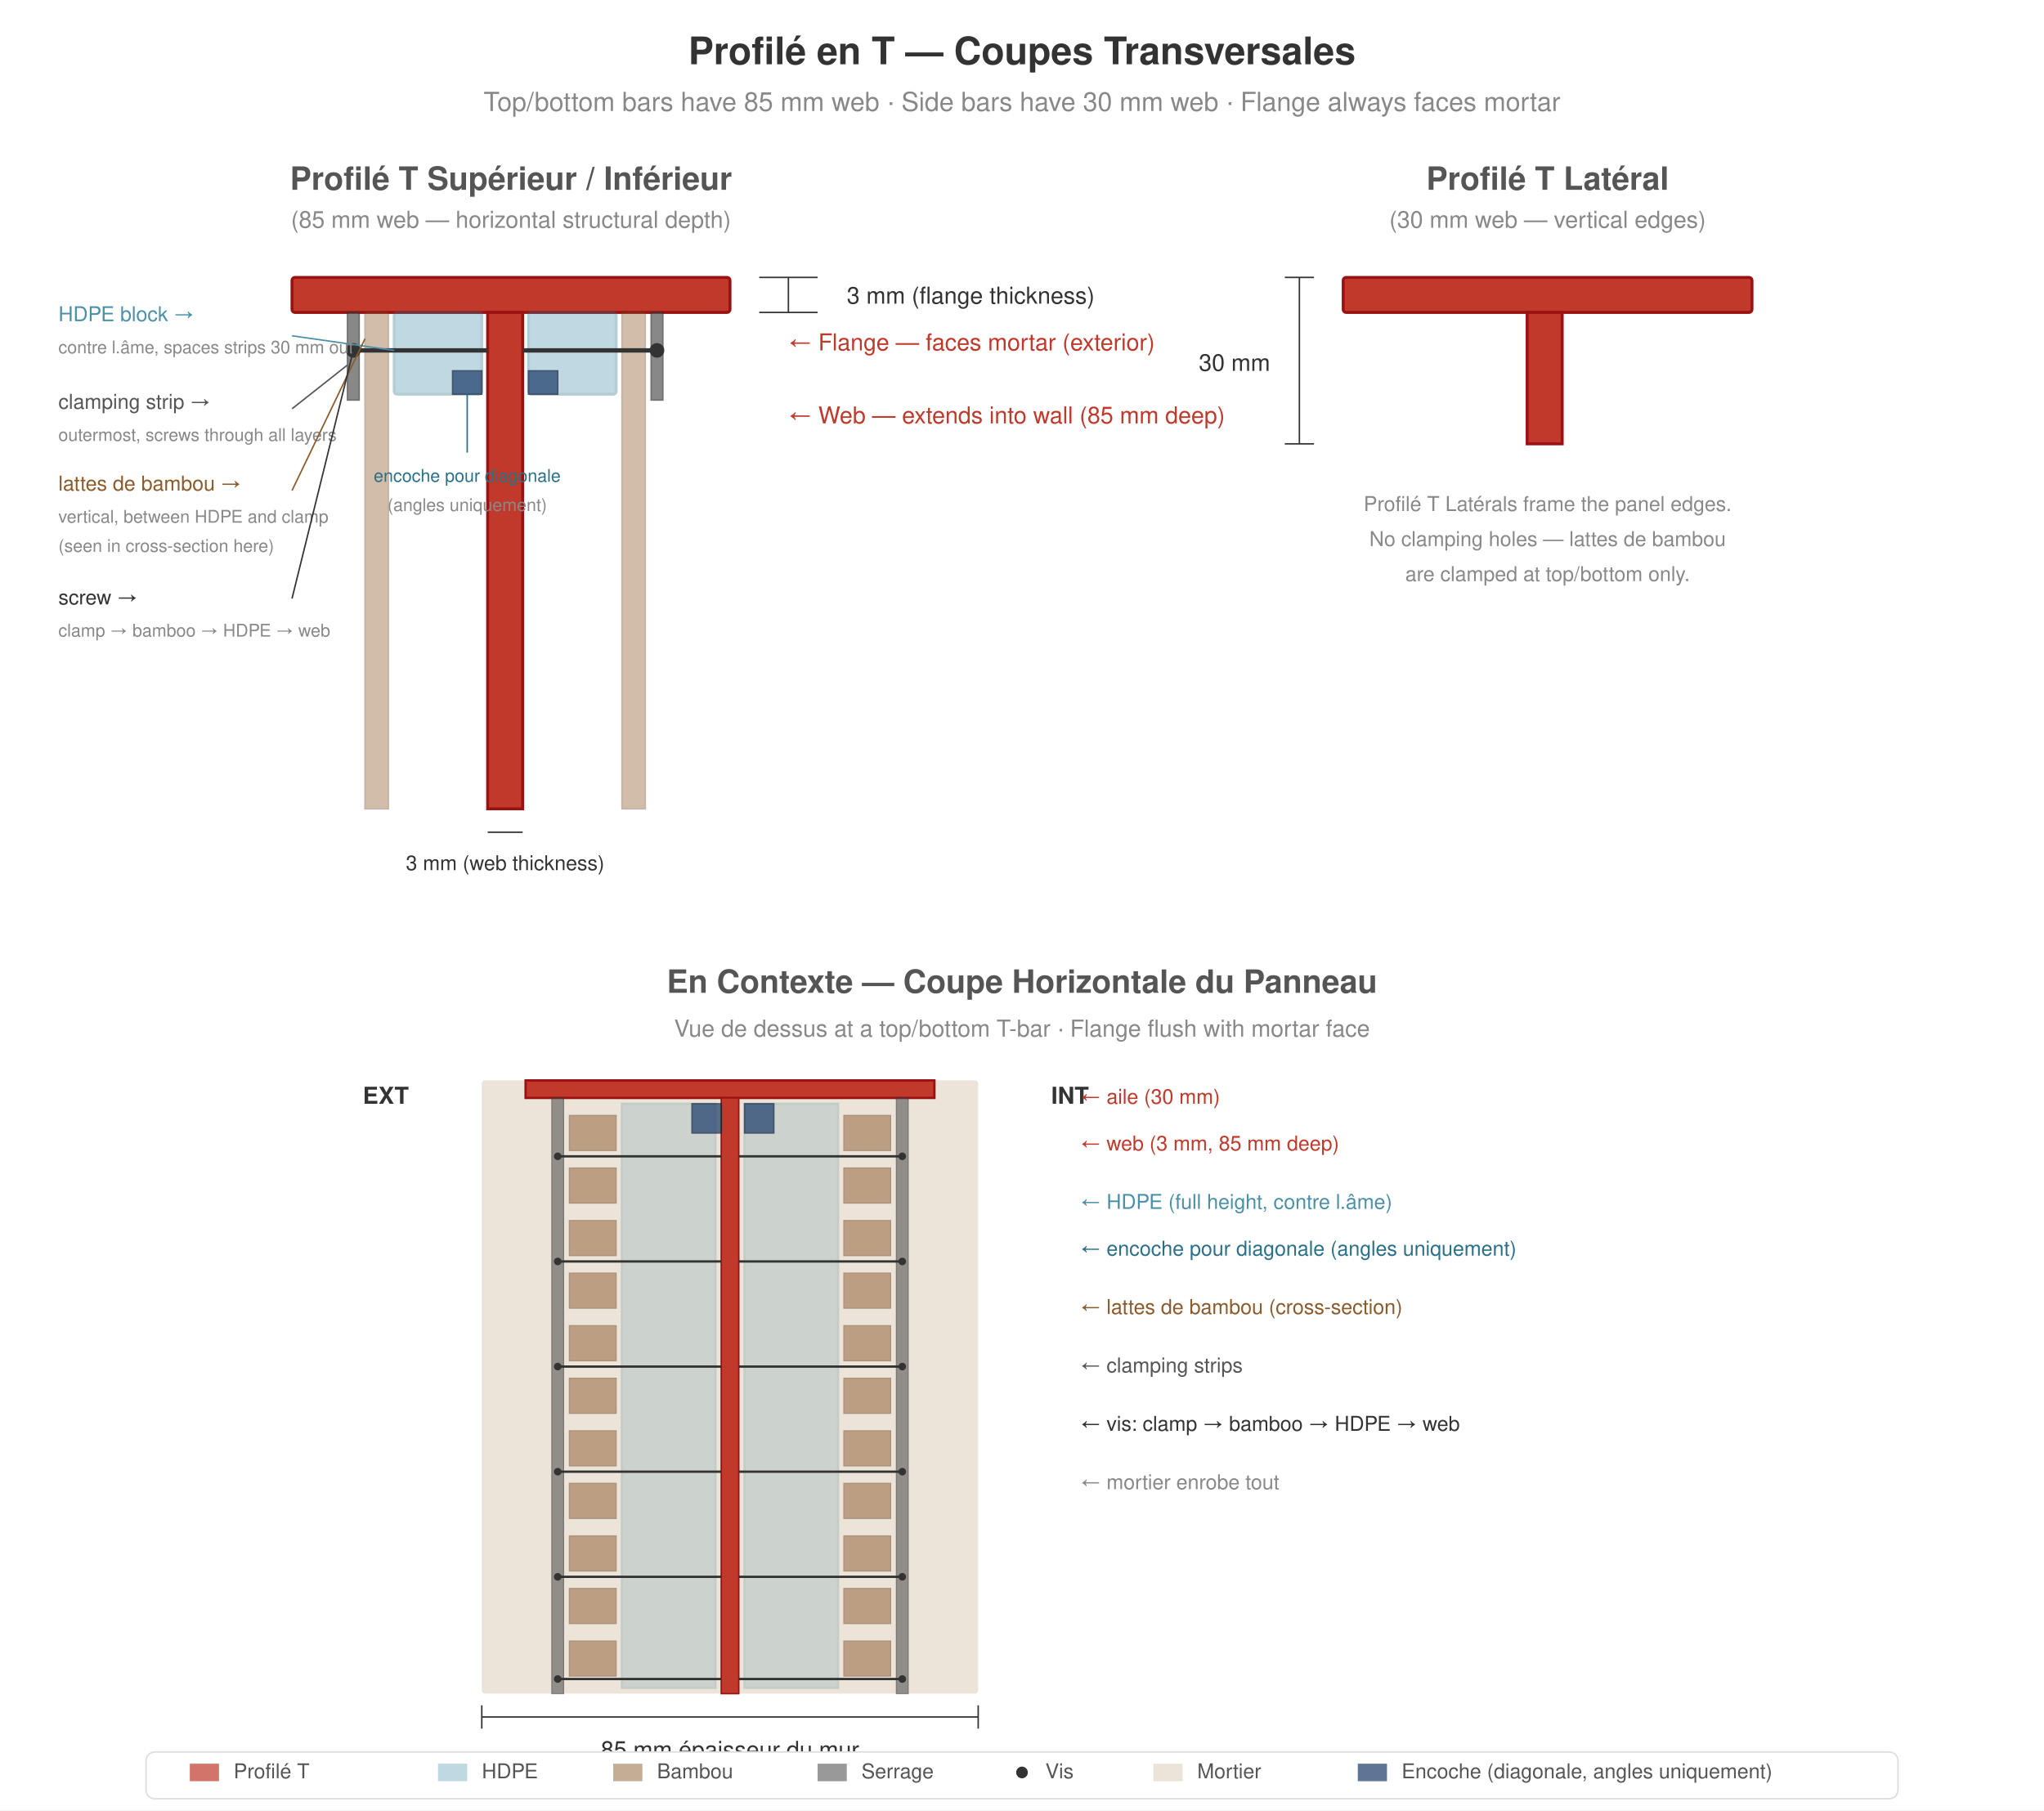
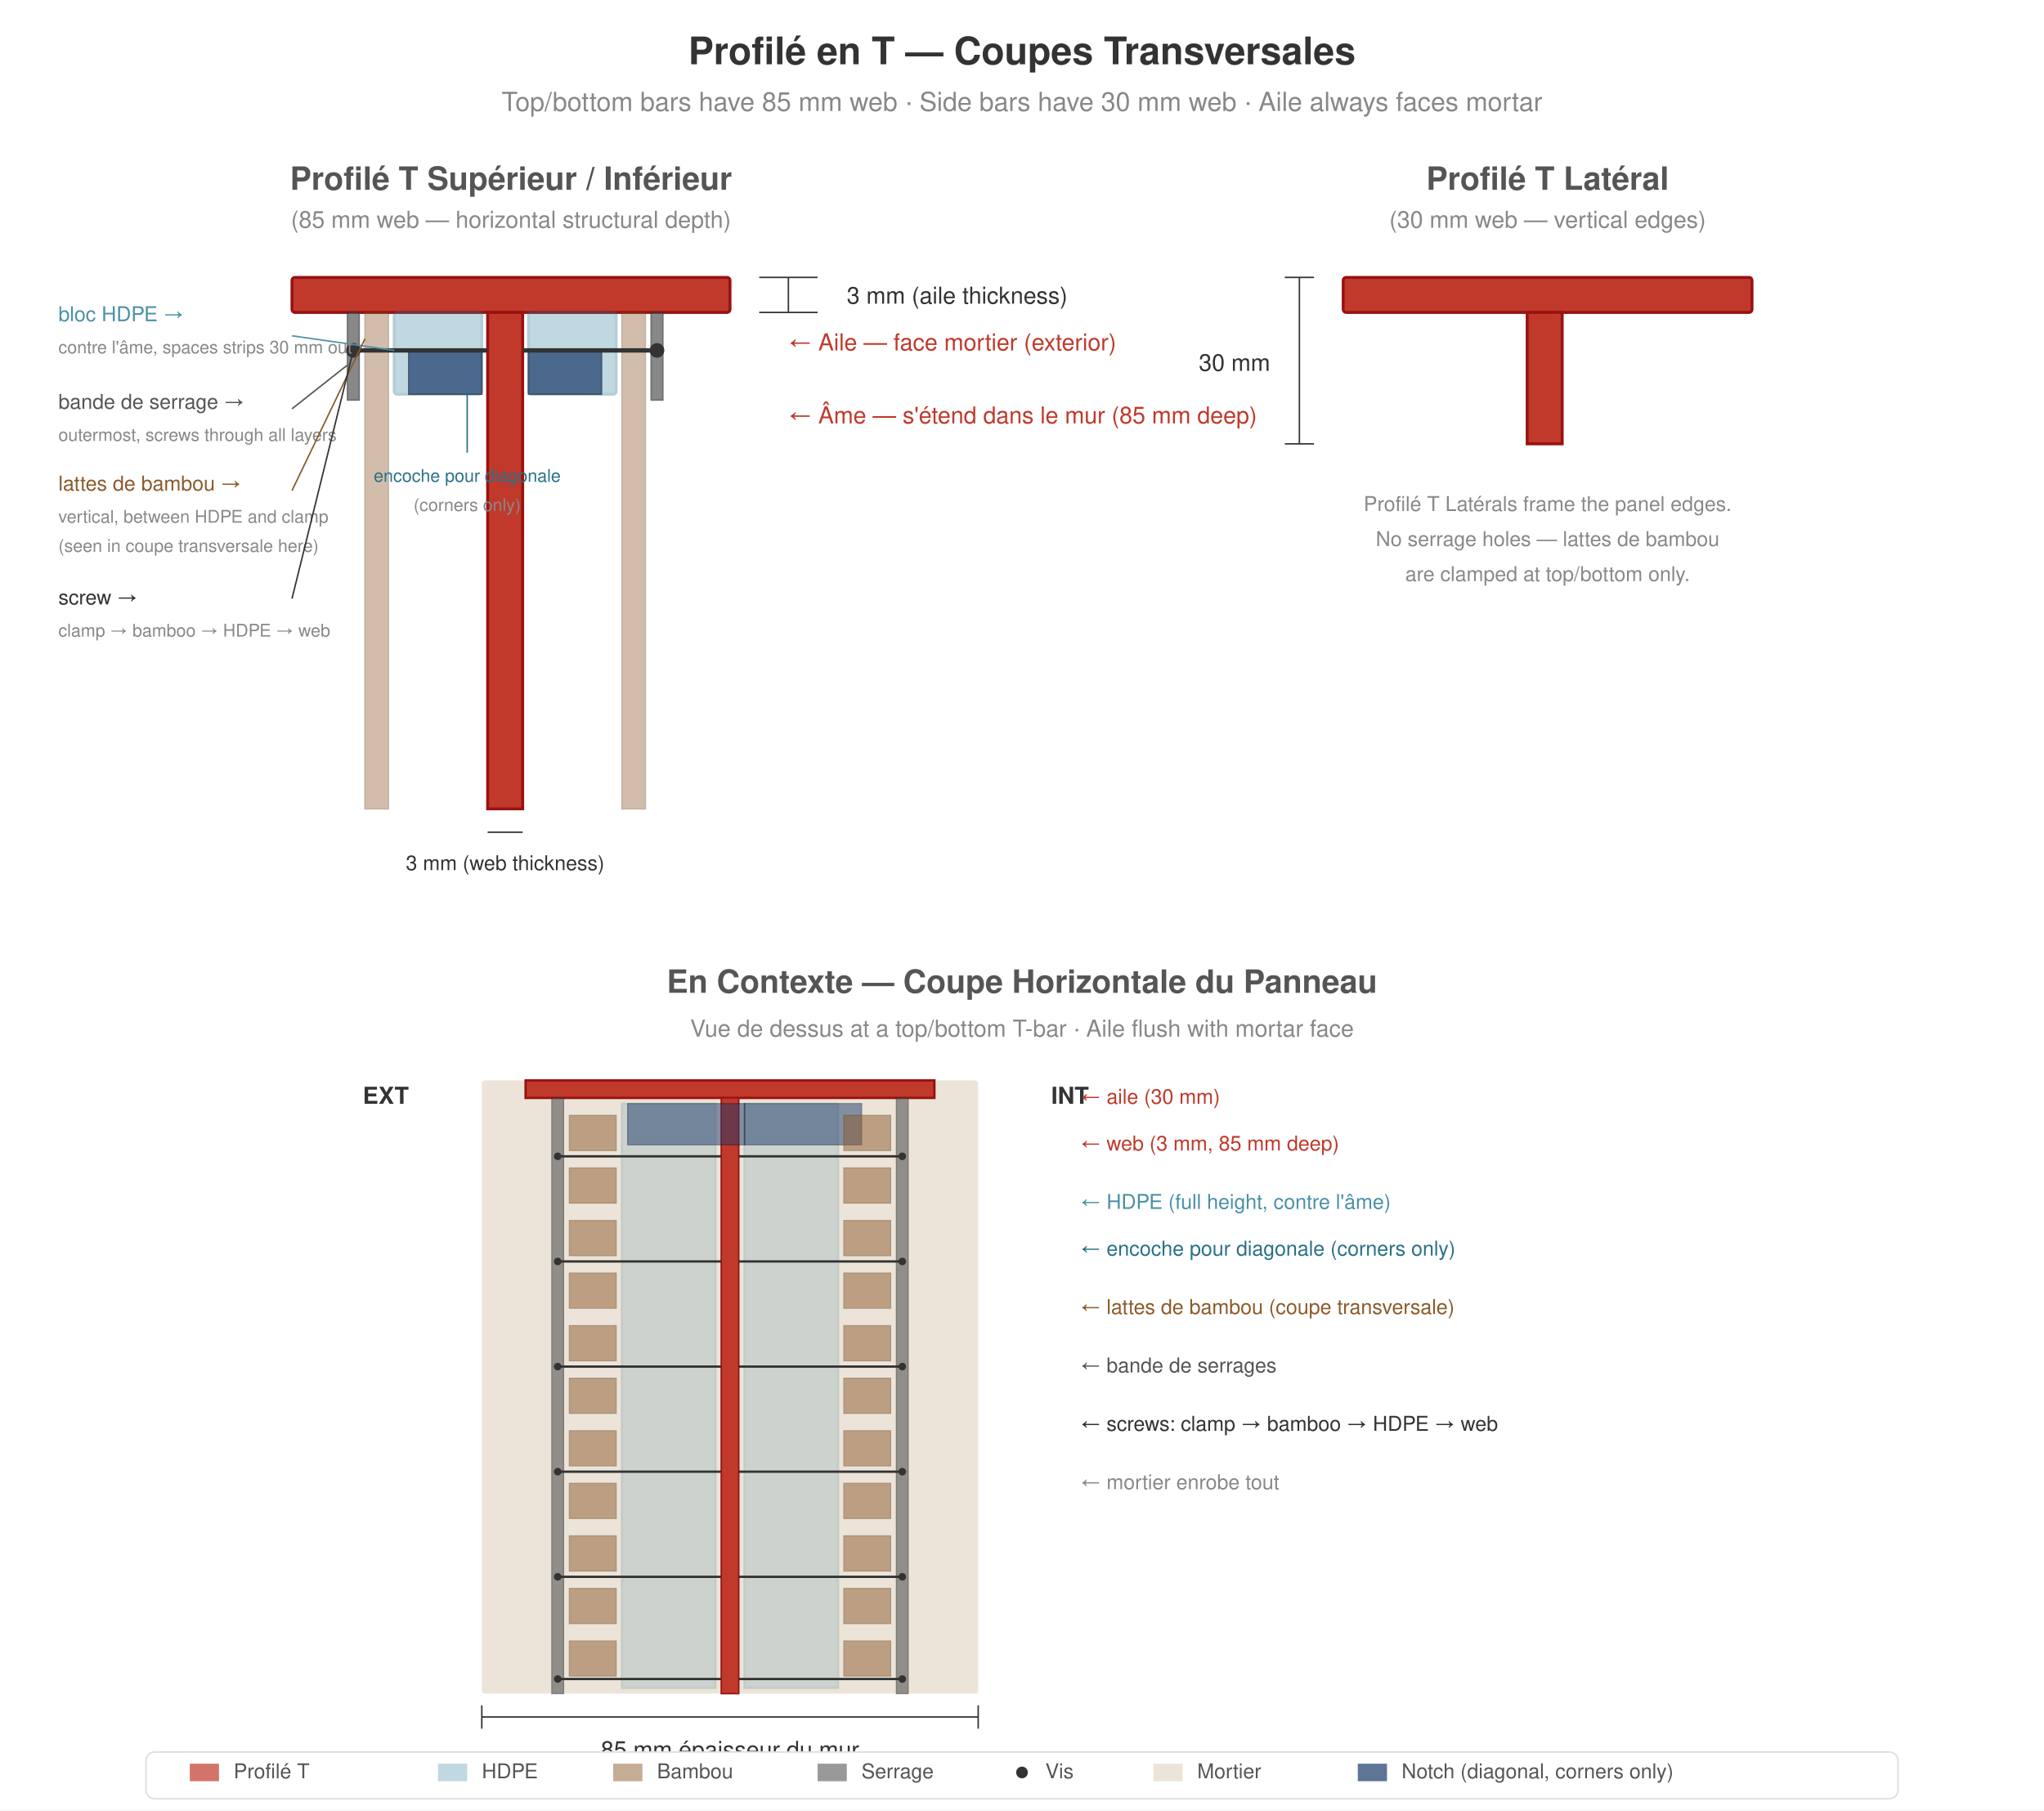
<svg xmlns="http://www.w3.org/2000/svg" viewBox="0 0 700 620" style="background:#ffffff">
  <rect width="100%" height="100%" fill="white" />
  <text x="350" y="22" text-anchor="middle" font-size="13" fill="#333" font-weight="bold" font-family="Helvetica,Arial,sans-serif">Profilé en T — Coupes Transversales</text>
-   <text x="350" y="38" text-anchor="middle" font-size="9" fill="#888" font-family="Helvetica,Arial,sans-serif">Top/bottom bars have 85 mm web · Side bars have 30 mm web · Flange always faces mortar</text>
+   <text x="350" y="38" text-anchor="middle" font-size="9" fill="#888" font-family="Helvetica,Arial,sans-serif">Top/bottom bars have 85 mm web · Side bars have 30 mm web · Aile always faces mortar</text>
  <text x="175" y="65" text-anchor="middle" font-size="11" fill="#555" font-weight="bold" font-family="Helvetica,Arial,sans-serif">Profilé T Supérieur / Inférieur</text>
  <text x="175" y="78" text-anchor="middle" font-size="8" fill="#888" font-family="Helvetica,Arial,sans-serif">(85 mm web — horizontal structural depth)</text>
  <rect x="100" y="95" width="150" height="12" fill="#c0392b" stroke="#911" stroke-width="1" rx="1" />
  <rect x="167" y="107" width="12" height="170" fill="#c0392b" stroke="#911" stroke-width="1" />
  <rect x="135" y="107" width="30" height="28" fill="#4a90a8" opacity="0.35" stroke="#2a7088" stroke-width="1" rx="1" />
-   <rect x="155" y="127" width="10" height="8" fill="#1a3a6a" opacity="0.7" stroke="#0d1f3c" stroke-width="0.5" />
+   <rect x="140" y="120" width="25" height="15" fill="#1a3a6a" opacity="0.7" stroke="#0d1f3c" stroke-width="0.5" />
  <rect x="181" y="107" width="30" height="28" fill="#4a90a8" opacity="0.35" stroke="#2a7088" stroke-width="1" rx="1" />
-   <rect x="181" y="127" width="10" height="8" fill="#1a3a6a" opacity="0.7" stroke="#0d1f3c" stroke-width="0.5" />
+   <rect x="181" y="120" width="25" height="15" fill="#1a3a6a" opacity="0.7" stroke="#0d1f3c" stroke-width="0.5" />
  <rect x="125" y="107" width="8" height="170" fill="#8B5A2B" opacity="0.4" stroke="#6a4020" stroke-width="0.5" />
  <rect x="213" y="107" width="8" height="170" fill="#8B5A2B" opacity="0.4" stroke="#6a4020" stroke-width="0.5" />
  <rect x="119" y="107" width="4" height="30" fill="#555" opacity="0.7" stroke="#333" stroke-width="0.5" />
  <rect x="223" y="107" width="4" height="30" fill="#555" opacity="0.7" stroke="#333" stroke-width="0.5" />
  <line x1="121" y1="120" x2="167" y2="120" stroke="#333" stroke-width="1.5" />
  <circle cx="121" cy="120" r="2.5" fill="#333" />
  <line x1="225" y1="120" x2="179" y2="120" stroke="#333" stroke-width="1.5" />
  <circle cx="225" cy="120" r="2.5" fill="#333" />
  <line x1="160" y1="135" x2="160" y2="155" stroke="#2a7088" stroke-width="0.5" />
  <text x="160" y="165" text-anchor="middle" font-size="6" fill="#2a7088" font-family="Helvetica,Arial,sans-serif">encoche pour diagonale</text>
-   <text x="160" y="175" text-anchor="middle" font-size="6" fill="#888" font-family="Helvetica,Arial,sans-serif">(angles uniquement)</text>
+   <text x="160" y="175" text-anchor="middle" font-size="6" fill="#888" font-family="Helvetica,Arial,sans-serif">(corners only)</text>
  <line x1="260" y1="95" x2="280" y2="95" stroke="#333" stroke-width="0.5" />
  <line x1="260" y1="107" x2="280" y2="107" stroke="#333" stroke-width="0.5" />
  <line x1="270" y1="95" x2="270" y2="107" stroke="#333" stroke-width="0.5" />
-   <text x="290" y="104" font-size="8" fill="#333" font-family="Helvetica,Arial,sans-serif">3 mm (flange thickness)</text>
+   <text x="290" y="104" font-size="8" fill="#333" font-family="Helvetica,Arial,sans-serif">3 mm (aile thickness)</text>
  <line x1="167" y1="285" x2="179" y2="285" stroke="#333" stroke-width="0.5" />
  <text x="173" y="298" text-anchor="middle" font-size="7" fill="#333" font-family="Helvetica,Arial,sans-serif">3 mm (web thickness)</text>
  <g font-family="Helvetica,Arial,sans-serif">
-     <text x="270" y="120" font-size="8" fill="#c0392b">← Flange — faces mortar (exterior)</text>
-     <text x="270" y="145" font-size="8" fill="#c0392b">← Web — extends into wall (85 mm deep)</text>
+     <text x="270" y="120" font-size="8" fill="#c0392b">← Aile — face mortier (exterior)</text>
+     <text x="270" y="145" font-size="8" fill="#c0392b">← Âme — s'étend dans le mur (85 mm deep)</text>
    <line x1="135" y1="120" x2="100" y2="115" stroke="#4a90a8" stroke-width="0.5" />
-     <text x="20" y="110" font-size="7" fill="#4a90a8">HDPE block →</text>
-     <text x="20" y="121" font-size="6" fill="#888">contre l.âme, spaces strips 30 mm out</text>
+     <text x="20" y="110" font-size="7" fill="#4a90a8">bloc HDPE →</text>
+     <text x="20" y="121" font-size="6" fill="#888">contre l'âme, spaces strips 30 mm out</text>
    <line x1="119" y1="125" x2="100" y2="140" stroke="#555" stroke-width="0.5" />
-     <text x="20" y="140" font-size="7" fill="#555">clamping strip →</text>
+     <text x="20" y="140" font-size="7" fill="#555">bande de serrage →</text>
    <text x="20" y="151" font-size="6" fill="#888">outermost, screws through all layers</text>
    <line x1="125" y1="116" x2="100" y2="168" stroke="#8B5A2B" stroke-width="0.5" />
    <text x="20" y="168" font-size="7" fill="#8B5A2B">lattes de bambou →</text>
    <text x="20" y="179" font-size="6" fill="#888">vertical, between HDPE and clamp</text>
-     <text x="20" y="189" font-size="6" fill="#888">(seen in cross-section here)</text>
+     <text x="20" y="189" font-size="6" fill="#888">(seen in coupe transversale here)</text>
    <line x1="121" y1="120" x2="100" y2="205" stroke="#333" stroke-width="0.5" />
    <text x="20" y="207" font-size="7" fill="#333">screw →</text>
    <text x="20" y="218" font-size="6" fill="#888">clamp → bamboo → HDPE → web</text>
  </g>
  <text x="530" y="65" text-anchor="middle" font-size="11" fill="#555" font-weight="bold" font-family="Helvetica,Arial,sans-serif">Profilé T Latéral</text>
  <text x="530" y="78" text-anchor="middle" font-size="8" fill="#888" font-family="Helvetica,Arial,sans-serif">(30 mm web — vertical edges)</text>
  <rect x="460" y="95" width="140" height="12" fill="#c0392b" stroke="#911" stroke-width="1" rx="1" />
  <rect x="523" y="107" width="12" height="45" fill="#c0392b" stroke="#911" stroke-width="1" />
  <line x1="445" y1="95" x2="445" y2="152" stroke="#333" stroke-width="0.5" />
  <line x1="440" y1="95" x2="450" y2="95" stroke="#333" stroke-width="0.5" />
  <line x1="440" y1="152" x2="450" y2="152" stroke="#333" stroke-width="0.5" />
  <text x="435" y="127" text-anchor="end" font-size="8" fill="#333" font-family="Helvetica,Arial,sans-serif">30 mm</text>
  <text x="530" y="175" text-anchor="middle" font-size="7" fill="#888" font-family="Helvetica,Arial,sans-serif">Profilé T Latérals frame the panel edges.</text>
-   <text x="530" y="187" text-anchor="middle" font-size="7" fill="#888" font-family="Helvetica,Arial,sans-serif">No clamping holes — lattes de bambou</text>
+   <text x="530" y="187" text-anchor="middle" font-size="7" fill="#888" font-family="Helvetica,Arial,sans-serif">No serrage holes — lattes de bambou</text>
  <text x="530" y="199" text-anchor="middle" font-size="7" fill="#888" font-family="Helvetica,Arial,sans-serif">are clamped at top/bottom only.</text>
  <text x="350" y="340" text-anchor="middle" font-size="11" fill="#555" font-weight="bold" font-family="Helvetica,Arial,sans-serif">En Contexte — Coupe Horizontale du Panneau</text>
-   <text x="350" y="355" text-anchor="middle" font-size="8" fill="#888" font-family="Helvetica,Arial,sans-serif">Vue de dessus at a top/bottom T-bar · Flange flush with mortar face</text>
+   <text x="350" y="355" text-anchor="middle" font-size="8" fill="#888" font-family="Helvetica,Arial,sans-serif">Vue de dessus at a top/bottom T-bar · Aile flush with mortar face</text>
  <g transform="translate(0, 370)">
    <rect x="165" y="0" width="170" height="210" fill="#d4c4a8" opacity="0.45" rx="1" />
    <rect x="180" y="0" width="140" height="6" fill="#c0392b" stroke="#911" stroke-width="0.8" />
    <rect x="247" y="6" width="6" height="204" fill="#c0392b" stroke="#911" stroke-width="0.5" />
    <rect x="213" y="8" width="32" height="200" fill="#4a90a8" opacity="0.2" stroke="#2a7088" stroke-width="0.8" />
    <rect x="255" y="8" width="32" height="200" fill="#4a90a8" opacity="0.2" stroke="#2a7088" stroke-width="0.8" />
-     <rect x="237" y="8" width="10" height="10" fill="#1a3a6a" opacity="0.7" stroke="#0d1f3c" stroke-width="0.5" />
-     <rect x="255" y="8" width="10" height="10" fill="#1a3a6a" opacity="0.7" stroke="#0d1f3c" stroke-width="0.5" />
+     <rect x="215" y="8" width="40" height="14" fill="#1a3a6a" opacity="0.5" stroke="#0d1f3c" stroke-width="0.5" />
+     <rect x="255" y="8" width="40" height="14" fill="#1a3a6a" opacity="0.5" stroke="#0d1f3c" stroke-width="0.5" />
    <g fill="#8B5A2B" opacity="0.5" stroke="#6a4020" stroke-width="0.4">
      <rect x="195" y="12" width="16" height="12" />
      <rect x="195" y="30" width="16" height="12" />
      <rect x="195" y="48" width="16" height="12" />
      <rect x="195" y="66" width="16" height="12" />
      <rect x="195" y="84" width="16" height="12" />
      <rect x="195" y="102" width="16" height="12" />
      <rect x="195" y="120" width="16" height="12" />
      <rect x="195" y="138" width="16" height="12" />
      <rect x="195" y="156" width="16" height="12" />
      <rect x="195" y="174" width="16" height="12" />
      <rect x="195" y="192" width="16" height="12" />
      <rect x="289" y="12" width="16" height="12" />
      <rect x="289" y="30" width="16" height="12" />
      <rect x="289" y="48" width="16" height="12" />
      <rect x="289" y="66" width="16" height="12" />
      <rect x="289" y="84" width="16" height="12" />
      <rect x="289" y="102" width="16" height="12" />
      <rect x="289" y="120" width="16" height="12" />
      <rect x="289" y="138" width="16" height="12" />
      <rect x="289" y="156" width="16" height="12" />
      <rect x="289" y="174" width="16" height="12" />
      <rect x="289" y="192" width="16" height="12" />
    </g>
    <rect x="189" y="6" width="4" height="204" fill="#555" opacity="0.6" stroke="#333" stroke-width="0.4" />
    <rect x="307" y="6" width="4" height="204" fill="#555" opacity="0.6" stroke="#333" stroke-width="0.4" />
    <g stroke="#333" stroke-width="0.8">
      <line x1="191" y1="26" x2="247" y2="26" />
      <line x1="191" y1="62" x2="247" y2="62" />
      <line x1="191" y1="98" x2="247" y2="98" />
      <line x1="191" y1="134" x2="247" y2="134" />
      <line x1="191" y1="170" x2="247" y2="170" />
      <line x1="191" y1="205" x2="247" y2="205" />
    </g>
    <g fill="#333">
      <circle cx="191" cy="26" r="1.3" />
      <circle cx="191" cy="62" r="1.3" />
      <circle cx="191" cy="98" r="1.3" />
      <circle cx="191" cy="134" r="1.3" />
      <circle cx="191" cy="170" r="1.3" />
      <circle cx="191" cy="205" r="1.3" />
    </g>
    <g stroke="#333" stroke-width="0.8">
      <line x1="309" y1="26" x2="253" y2="26" />
      <line x1="309" y1="62" x2="253" y2="62" />
      <line x1="309" y1="98" x2="253" y2="98" />
      <line x1="309" y1="134" x2="253" y2="134" />
      <line x1="309" y1="170" x2="253" y2="170" />
      <line x1="309" y1="205" x2="253" y2="205" />
    </g>
    <g fill="#333">
      <circle cx="309" cy="26" r="1.3" />
      <circle cx="309" cy="62" r="1.3" />
      <circle cx="309" cy="98" r="1.3" />
      <circle cx="309" cy="134" r="1.3" />
      <circle cx="309" cy="170" r="1.3" />
      <circle cx="309" cy="205" r="1.3" />
    </g>
    <text x="140" y="8" text-anchor="end" font-size="8" fill="#333" font-weight="bold" font-family="Helvetica,Arial,sans-serif">EXT</text>
    <text x="360" y="8" font-size="8" fill="#333" font-weight="bold" font-family="Helvetica,Arial,sans-serif">INT</text>
    <g font-family="Helvetica,Arial,sans-serif">
      <text x="370" y="8" font-size="7" fill="#c0392b">← aile (30 mm)</text>
      <text x="370" y="24" font-size="7" fill="#c0392b">← web (3 mm, 85 mm deep)</text>
-       <text x="370" y="44" font-size="7" fill="#4a90a8">← HDPE (full height, contre l.âme)</text>
-       <text x="370" y="60" font-size="7" fill="#2a7088">← encoche pour diagonale (angles uniquement)</text>
-       <text x="370" y="80" font-size="7" fill="#8B5A2B">← lattes de bambou (cross-section)</text>
-       <text x="370" y="100" font-size="7" fill="#555">← clamping strips</text>
-       <text x="370" y="120" font-size="7" fill="#333">← vis: clamp → bamboo → HDPE → web</text>
+       <text x="370" y="44" font-size="7" fill="#4a90a8">← HDPE (full height, contre l'âme)</text>
+       <text x="370" y="60" font-size="7" fill="#2a7088">← encoche pour diagonale (corners only)</text>
+       <text x="370" y="80" font-size="7" fill="#8B5A2B">← lattes de bambou (coupe transversale)</text>
+       <text x="370" y="100" font-size="7" fill="#555">← bande de serrages</text>
+       <text x="370" y="120" font-size="7" fill="#333">← screws: clamp → bamboo → HDPE → web</text>
      <text x="370" y="140" font-size="7" fill="#888">← mortier enrobe tout</text>
    </g>
    <line x1="165" y1="218" x2="335" y2="218" stroke="#333" stroke-width="0.5" />
    <line x1="165" y1="214" x2="165" y2="222" stroke="#333" stroke-width="0.5" />
    <line x1="335" y1="214" x2="335" y2="222" stroke="#333" stroke-width="0.5" />
    <text x="250" y="232" text-anchor="middle" font-size="8" fill="#333" font-family="Helvetica,Arial,sans-serif">85 mm épaisseur du mur</text>
  </g>
  <g transform="translate(50, 600)" font-family="Helvetica,Arial,sans-serif" font-size="7" fill="#555">
    <rect x="0" y="0" width="600" height="16" fill="white" stroke="#ddd" stroke-width="0.5" rx="3" />
    <rect x="15" y="4" width="10" height="6" fill="#c0392b" opacity="0.7" />
    <text x="30" y="9">Profilé T</text>
    <rect x="100" y="4" width="10" height="6" fill="#4a90a8" opacity="0.35" />
    <text x="115" y="9">HDPE</text>
    <rect x="160" y="4" width="10" height="6" fill="#8B5A2B" opacity="0.5" />
    <text x="175" y="9">Bambou</text>
    <rect x="230" y="4" width="10" height="6" fill="#555" opacity="0.6" />
    <text x="245" y="9">Serrage</text>
    <circle cx="300" cy="7" r="2" fill="#333" />
    <text x="308" y="9">Vis</text>
    <rect x="345" y="4" width="10" height="6" fill="#d4c4a8" opacity="0.45" />
    <text x="360" y="9">Mortier</text>
    <rect x="415" y="4" width="10" height="6" fill="#1a3a6a" opacity="0.7" />
-     <text x="430" y="9">Encoche (diagonale, angles uniquement)</text>
+     <text x="430" y="9">Notch (diagonal, corners only)</text>
  </g>
</svg>
